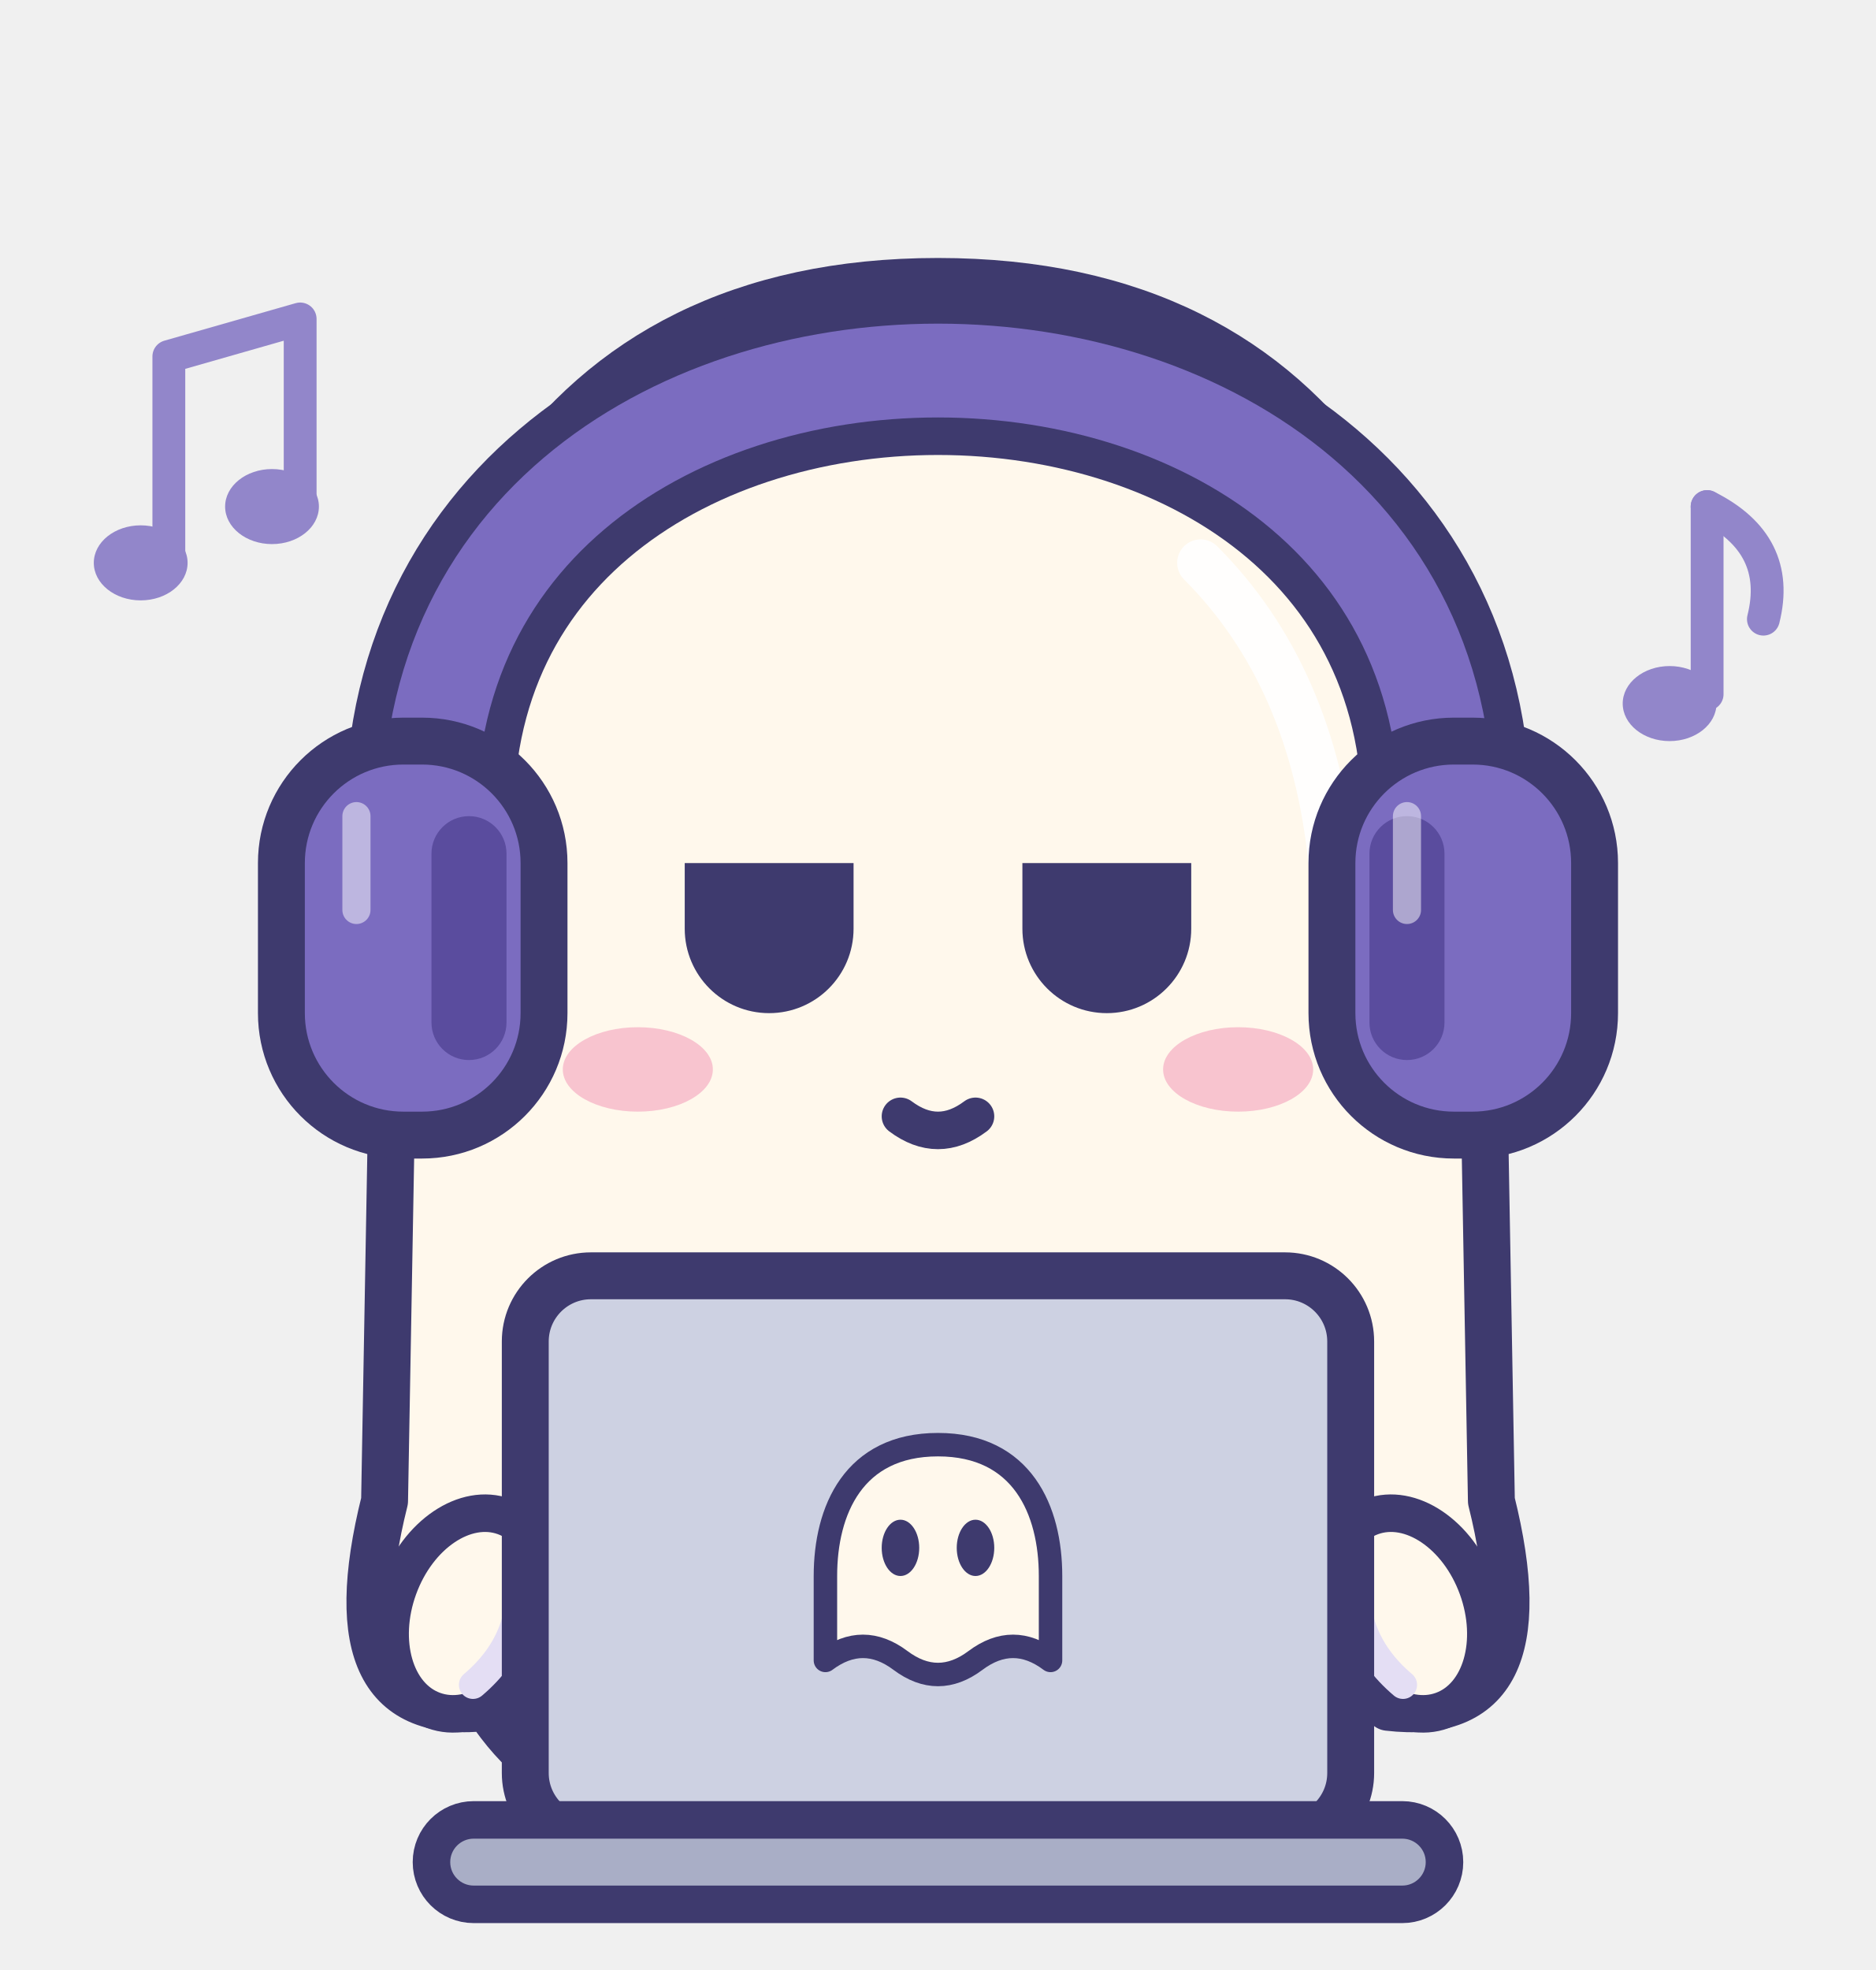
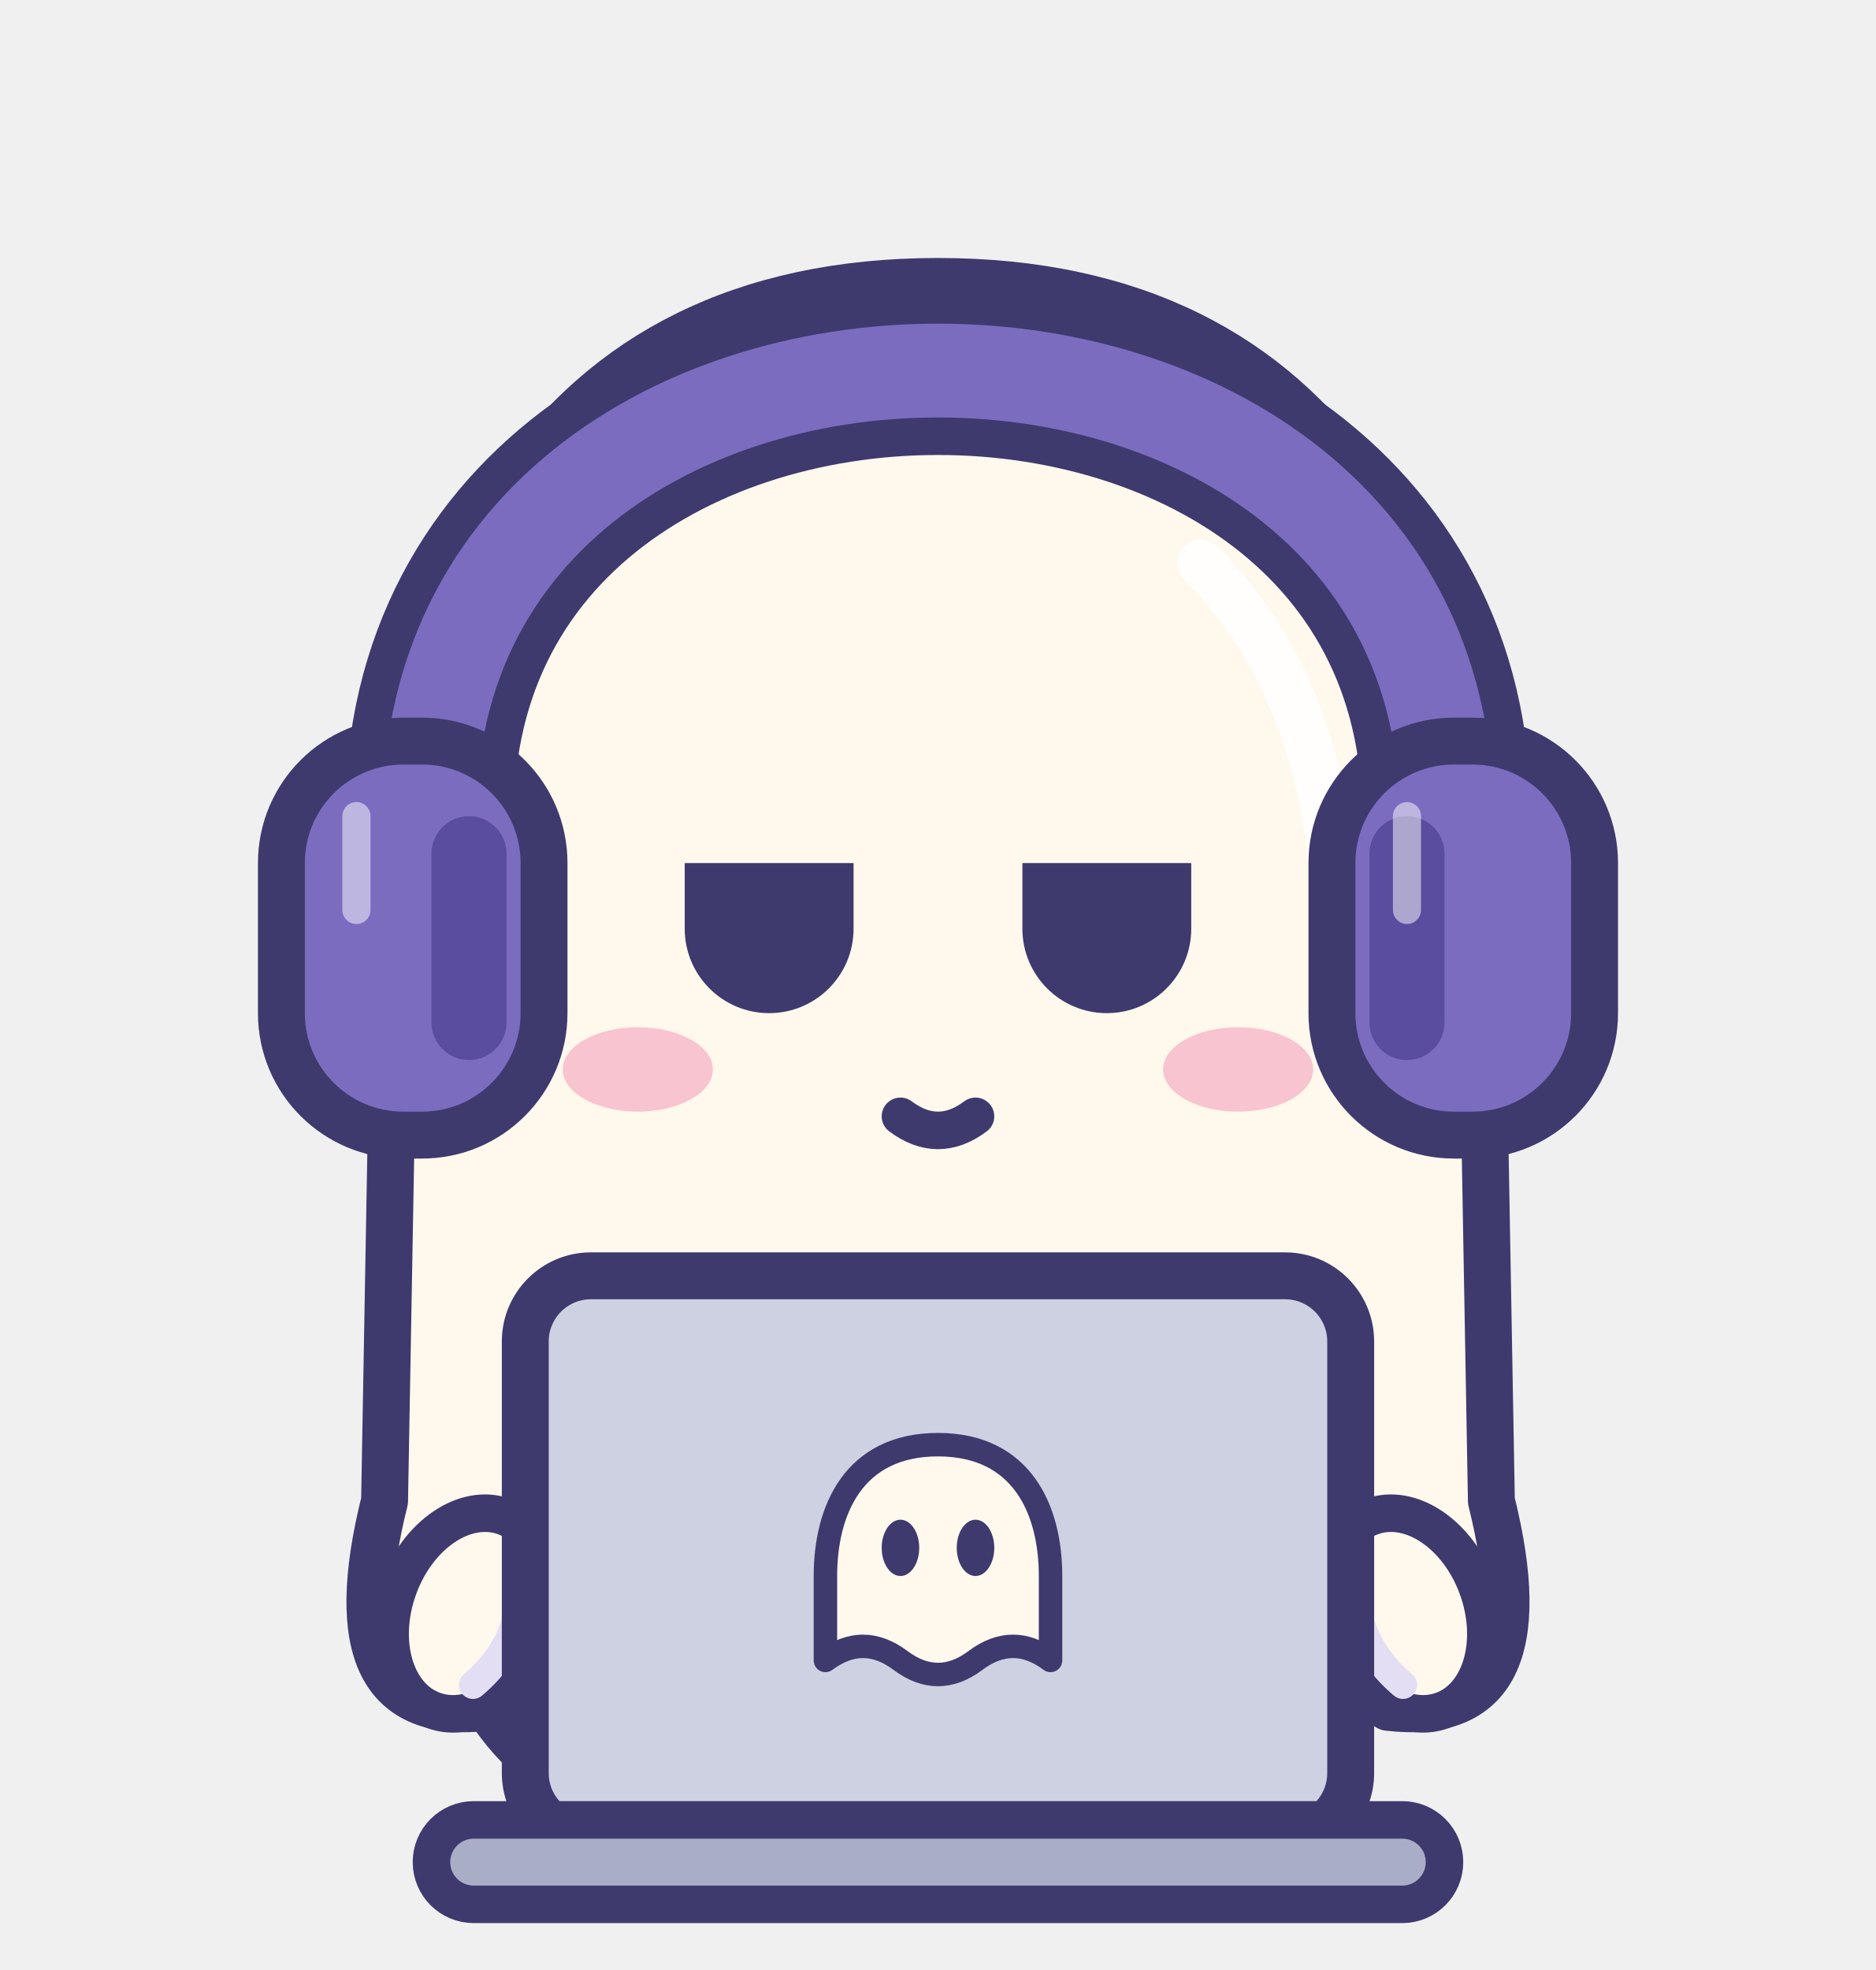
<svg xmlns="http://www.w3.org/2000/svg" viewBox="0 0 200 210" width="200" height="210">
  <g id="spook">
    <g id="body">
      <path d="M100 30 C142 30 158 62 158 104 L159 160 Q165 184 148 182 Q138 174 127 186              Q114 197 101 185 Q89 174 76 186 Q62 197 52 182 Q35 184 41 160 L42 104              C42 62 58 30 100 30 Z" fill="#FFF8EC" stroke="#3E3A6E" stroke-width="5" stroke-linejoin="round" stroke-linecap="round" />
      <path d="M48 166 Q60 176 72 168 Q86 158 100 170 Q114 158 128 168 Q140 176 152 166 L153 174              Q140 168 127 180 Q114 190 101 179 Q89 168 76 180 Q62 190 49 174 Z" fill="#E4DEF4" opacity="0.9" />
      <path d="M128 60 Q140 72 142 92" fill="none" stroke="#fff" stroke-width="5" stroke-linecap="round" opacity="0.9" />
    </g>
    <g id="headphones">
      <path d="M46 92 C40 22 160 22 154 92" fill="none" stroke="#3E3A6E" stroke-width="18" stroke-linecap="round" />
      <path d="M46 92 C40 22 160 22 154 92" fill="none" stroke="#7B6CC0" stroke-width="10" stroke-linecap="round" />
      <g transform="rotate(0 44 100)">
        <rect x="30" y="79" width="28" height="42" rx="13" fill="#7B6CC0" stroke="#3E3A6E" stroke-width="5" stroke-linejoin="round" stroke-linecap="round" />
        <rect x="46" y="87" width="8" height="26" rx="4" fill="#5A4C9E" />
        <path d="M38 87 v10" stroke="#fff" stroke-width="3" stroke-linecap="round" opacity="0.5" />
      </g>
      <g transform="rotate(0 156 100)">
        <rect x="142" y="79" width="28" height="42" rx="13" fill="#7B6CC0" stroke="#3E3A6E" stroke-width="5" stroke-linejoin="round" stroke-linecap="round" />
        <rect x="146" y="87" width="8" height="26" rx="4" fill="#5A4C9E" />
        <path d="M150 87 v10" stroke="#fff" stroke-width="3" stroke-linecap="round" opacity="0.5" />
      </g>
    </g>
    <g id="eyes" fill="#3E3A6E">
      <path d="M73 92 L91 92 L91 99 A9 9 0 0 1 73 99 Z" />
      <path d="M109 92 L127 92 L127 99 A9 9 0 0 1 109 99 Z" />
    </g>
    <g id="blush" fill="#F5B3C6" opacity="0.75">
      <ellipse cx="68" cy="114" rx="8" ry="4.5" />
      <ellipse cx="132" cy="114" rx="8" ry="4.5" />
    </g>
    <path id="mouth" d="M96 119 Q100 122 104 119" fill="none" stroke="#3E3A6E" stroke-width="4" stroke-linejoin="round" stroke-linecap="round" />
    <g id="hand-left" transform="rotate(-70 50 172)">
      <ellipse cx="50" cy="172" rx="11" ry="8" fill="#FFF8EC" stroke="#3E3A6E" stroke-width="4" stroke-linejoin="round" stroke-linecap="round" />
      <path d="M43 175 q7 4 14 0" fill="none" stroke="#E4DEF4" stroke-width="3" stroke-linecap="round" />
    </g>
    <g id="hand-right" transform="rotate(70 150 172)">
      <ellipse cx="150" cy="172" rx="11" ry="8" fill="#FFF8EC" stroke="#3E3A6E" stroke-width="4" stroke-linejoin="round" stroke-linecap="round" />
      <path d="M143 175 q7 4 14 0" fill="none" stroke="#E4DEF4" stroke-width="3" stroke-linecap="round" />
    </g>
    <g id="laptop">
      <rect x="56" y="136" width="88" height="60" rx="7" fill="#CDD1E2" stroke="#3E3A6E" stroke-width="5" stroke-linejoin="round" stroke-linecap="round" />
      <rect x="46" y="194" width="108" height="9" rx="4.5" fill="#A9AEC6" stroke="#3E3A6E" stroke-width="4" stroke-linejoin="round" stroke-linecap="round" />
      <g id="sticker" transform="translate(100 166)">
        <path d="M0 -12 C9 -12 12 -5 12 2 L12 11 Q8 8 4 11 Q0 14 -4 11 Q-8 8 -12 11 L-12 2 C-12 -5 -9 -12 0 -12 Z" fill="#FFF8EC" stroke="#3E3A6E" stroke-width="2.5" stroke-linejoin="round" stroke-linecap="round" />
        <ellipse cx="-4" cy="-1" rx="2" ry="3" fill="#3E3A6E" />
        <ellipse cx="4" cy="-1" rx="2" ry="3" fill="#3E3A6E" />
      </g>
    </g>
-     <g id="notes" fill="#7B6CC0" opacity="0.8">
-       <path d="M18 60 v-22 l14 -4 v20" fill="none" stroke="#7B6CC0" stroke-width="3.5" stroke-linejoin="round" />
-       <ellipse cx="15" cy="60" rx="5" ry="4" />
-       <ellipse cx="29" cy="54" rx="5" ry="4" />
-       <path d="M182 74 v-20" stroke="#7B6CC0" stroke-width="3.5" stroke-linecap="round" />
-       <path d="M182 54 q8 4 6 12" fill="none" stroke="#7B6CC0" stroke-width="3.5" stroke-linecap="round" />
-       <ellipse cx="178" cy="75" rx="5" ry="4" />
-     </g>
  </g>
</svg>
